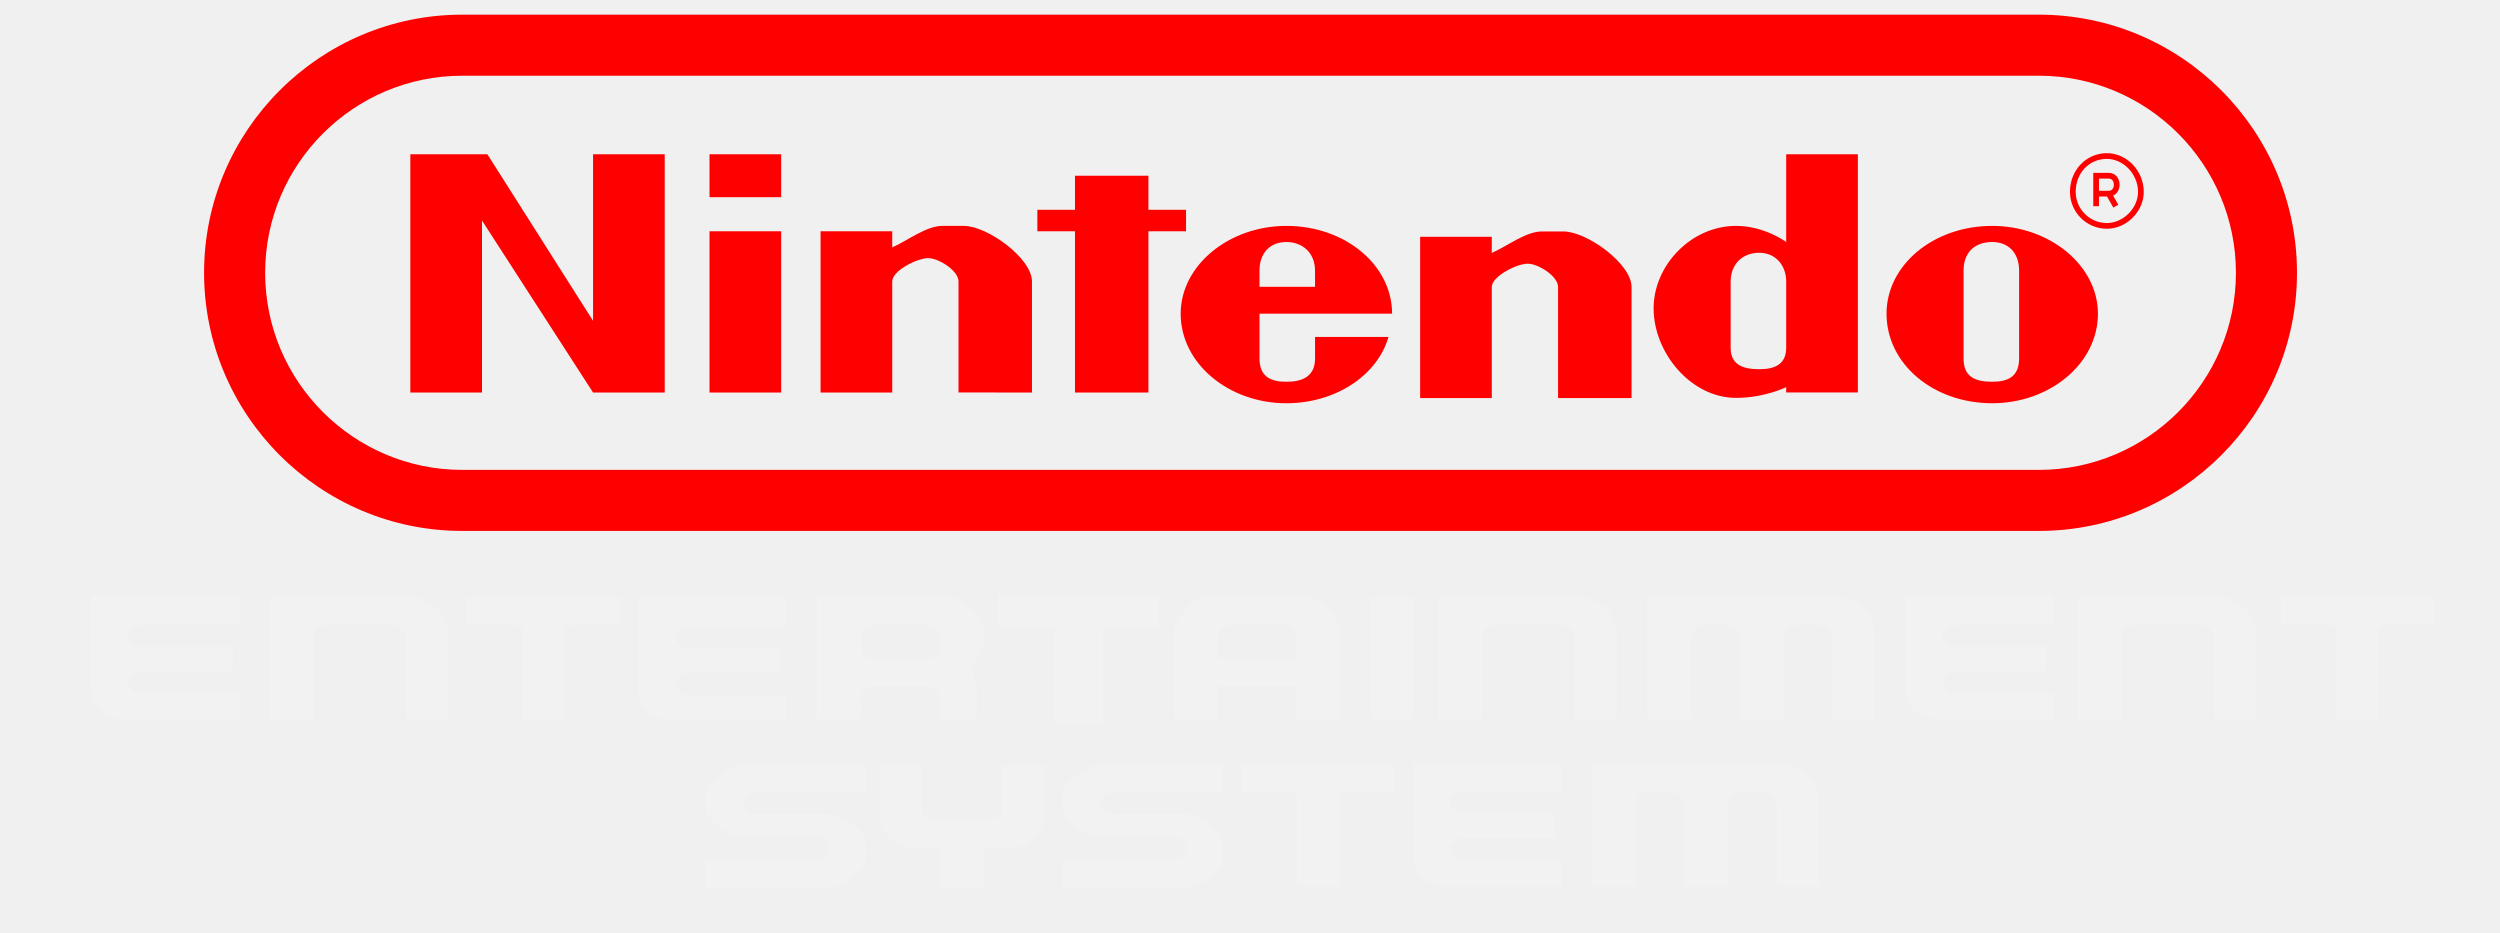
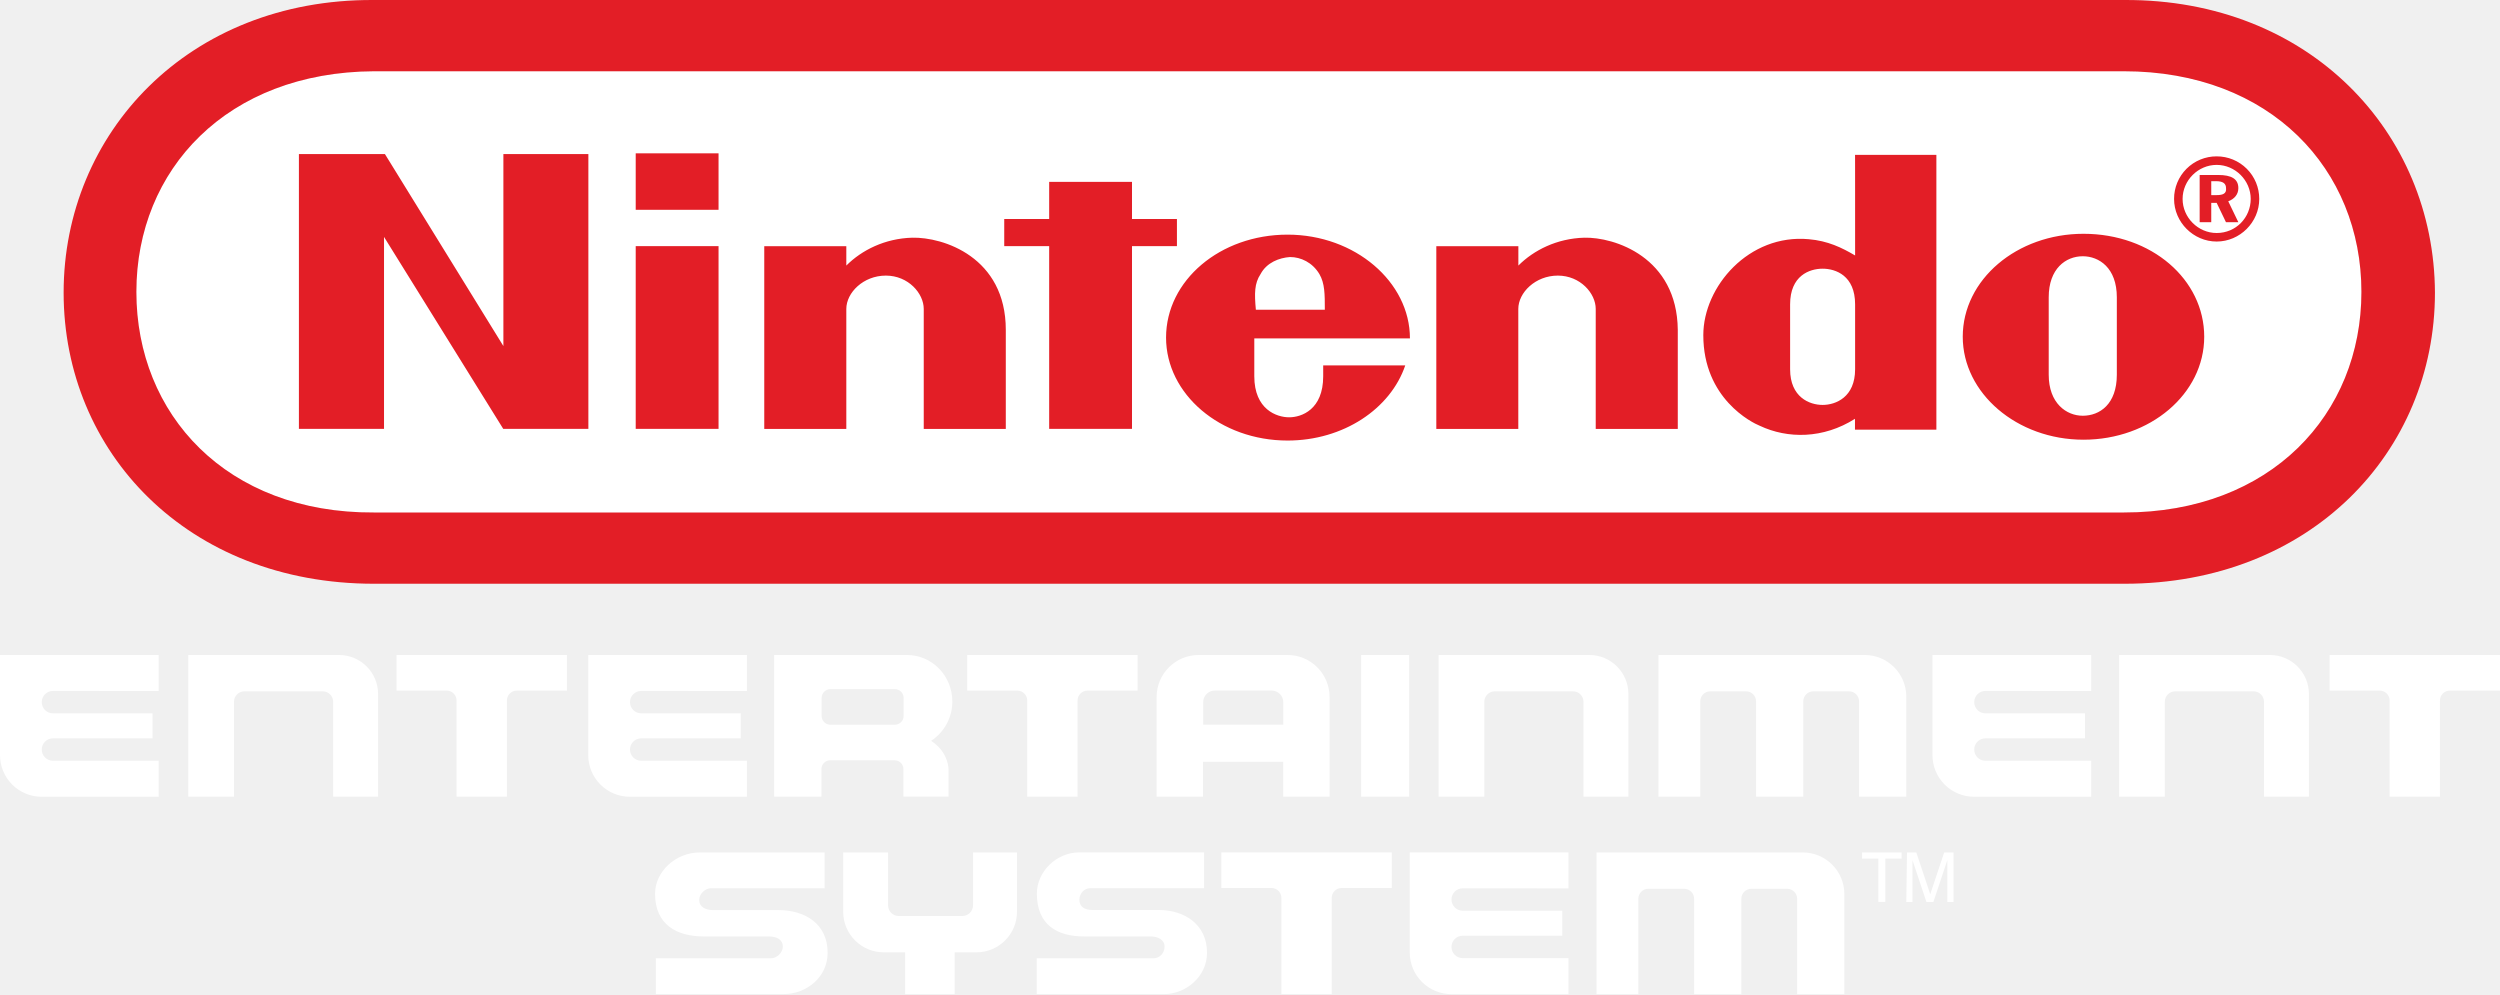
- <svg xmlns="http://www.w3.org/2000/svg" xmlns:ns1="http://www.openswatchbook.org/uri/2009/osb" width="341.155" height="127.229" viewBox="-0.501 0 341.155 127.229" xml:space="preserve">
-   <defs>
-     <linearGradient id="b">
-       <stop style="stop-color:#000;stop-opacity:1" offset="0" />
-       <stop style="stop-color:#000;stop-opacity:0" offset="1" />
-     </linearGradient>
-     <linearGradient id="a" ns1:paint="solid">
-       <stop style="stop-color:#000;stop-opacity:1" offset="0" />
-     </linearGradient>
-   </defs>
-   <path d="M277.724 72.452H62.576c-19.423 0-35.228-15.803-35.228-35.227C27.348 17.801 43.154 2 62.576 2h215.146c19.426 0 35.229 15.802 35.229 35.226-.001 19.423-15.802 35.226-35.227 35.226zM62.576 10.333c-14.829 0-26.895 12.064-26.895 26.895 0 14.828 12.065 26.894 26.895 26.894h215.146c14.827 0 26.896-12.065 26.896-26.894 0-14.83-12.067-26.895-26.896-26.895H62.576Z" style="fill:red" />
-   <path d="M90.208 53.562V21.047h-9.779v22.735L66.006 21.047H55.494v32.515h9.779V30.093l15.155 23.469zM106.099 53.562V31.56h-9.778v22.002zM106.099 26.914v-5.867h-9.778v5.867zM140.324 53.562V38.403c0-3.178-6.112-7.578-9.289-7.578H128.1c-2.199 0-4.645 1.956-6.845 2.934V31.56h-9.779v22.002h9.779V38.403c0-1.467 3.422-3.178 4.89-3.178 1.467 0 4.155 1.711 4.155 3.178v15.158l10.024.001zM222.144 54.319V39.162c0-3.179-6.109-7.578-9.293-7.578h-2.932c-2.201 0-4.646 1.956-6.848 2.933v-2.199h-9.777V54.32h9.777V39.162c0-1.466 3.424-3.179 4.891-3.179s4.154 1.713 4.154 3.179v15.157zM156.215 53.562V31.56h5.134v-2.934h-5.134v-4.645h-10.021v4.645h-5.135v2.934h5.135v22.002zM175.038 30.826c-7.822 0-14.422 5.378-14.422 11.979 0 6.846 6.6 12.223 14.422 12.223 6.846 0 12.469-3.911 13.936-9.045h-10.021v2.934c0 2.445-1.709 3.18-3.91 3.18-2.2 0-3.668-.734-3.668-3.18v-6.111h18.093c-.004-6.601-6.36-11.98-14.43-11.98zm0 2.2c2.201 0 3.912 1.467 3.912 3.912v2.199h-7.578v-2.199c0-2.445 1.467-3.912 3.666-3.912zM271.364 30.826c-8.069 0-14.426 5.378-14.426 11.979 0 6.846 6.354 12.223 14.426 12.223 7.818 0 14.422-5.377 14.422-12.223-.004-6.6-6.603-11.979-14.422-11.979zm0 2.2c2.195 0 3.666 1.467 3.666 3.912v11.978c0 2.444-1.471 3.179-3.666 3.179-2.444 0-3.914-.734-3.914-3.179V36.938c-.002-2.445 1.467-3.912 3.914-3.912zM243.247 21.047v11.979s-2.936-2.2-6.848-2.2c-6.111 0-11.244 5.378-11.244 11.246 0 6.112 5.135 12.224 11.244 12.224 3.912 0 6.848-1.467 6.848-1.467v.732h9.779V21.047Zm-3.668 13.446c2.199 0 3.668 1.712 3.668 3.912v9.045c0 2.201-1.469 2.934-3.668 2.934-2.443 0-3.912-.732-3.912-2.934v-9.045c0-2.2 1.469-3.912 3.912-3.912z" style="fill:red" />
-   <path d="M287.006 29.216a5.043 5.043 0 0 1-5.036-5.035c0-2.959 2.213-5.28 5.036-5.28 2.729 0 5.036 2.417 5.036 5.28 0 2.681-2.35 5.035-5.036 5.035zm0-9.533c-2.427 0-4.253 1.934-4.253 4.5a4.26 4.26 0 0 0 4.253 4.254c2.229 0 4.254-2.028 4.254-4.254 0-2.399-1.984-4.5-4.254-4.5zm.884 6.647-.863-1.515h-1.096v1.321h-.779V21.59h2.104c.979 0 1.488.813 1.488 1.613 0 .615-.303 1.238-.885 1.492l.711 1.248zm-1.959-2.294h1.321c.22 0 .396-.079.521-.235a.973.973 0 0 0 .188-.597c0-.311-.151-.832-.709-.832h-1.321z" style="fill:red" transform="translate(0 2)" />
-   <path d="M51.827 99.231v-14.18c0-2.688-2.689-5.379-5.378-5.379H25.914v19.56h6.357v-13.2c0-.979.732-1.957 1.711-1.957h9.777c.979 0 1.957.979 1.957 1.957v13.199zM221.469 99.231v-14.18c0-2.688-2.688-5.379-5.376-5.379h-20.535v19.56h6.354v-13.2c0-.979.736-1.957 1.713-1.957h9.779c.979 0 1.953.979 1.953 1.957v13.199zM314.327 99.231v-14.18c0-2.688-2.688-5.379-5.379-5.379h-20.535v19.56h6.354v-13.2c0-.979.732-1.957 1.715-1.957h9.775c.979 0 1.955.979 1.955 1.957v13.199zM258.892 99.231v-14.18c0-2.688-2.688-5.379-5.379-5.379h-27.625v19.56h6.357v-13.2c0-.979.73-1.957 1.709-1.957h3.668c.734 0 1.712.979 1.712 1.957v13.199h6.358V86.032c0-.979.73-1.957 1.709-1.957h3.668c.732 0 1.711.979 1.711 1.957v13.199zM21.514 99.231H5.379C2.691 99.231 0 97.521 0 94.833v-15.4h21.513v4.646H7.089c-.732 0-1.711.733-1.711 1.712s.979 1.712 1.711 1.712h13.446v3.911H7.089c-.732 0-1.711.979-1.711 1.712 0 .979.979 1.955 1.711 1.955h14.424zM100.979 99.478H84.843c-2.688 0-5.379-1.711-5.379-4.397V79.677h21.515v4.645H86.553c-.731 0-1.71.734-1.71 1.715 0 .981.979 1.711 1.71 1.711h13.446v3.91H86.553c-.731 0-1.71.979-1.71 1.714 0 .979.979 1.954 1.71 1.954h14.426zM284.907 99.231H268.77c-2.688 0-5.381-1.711-5.381-4.398v-15.4h21.516v4.646h-14.424c-.732 0-1.715.733-1.715 1.712s.979 1.712 1.715 1.712h13.442v3.911h-13.442c-.732 0-1.715.979-1.715 1.712 0 .979.979 1.955 1.715 1.955h14.424v4.153h.002zM54.517 79.675v4.4h6.355c1.712 0 1.712 0 1.712 1.957v13.199h6.111V86.032c0-1.957 0-1.957 1.956-1.957h6.111v-4.4z" style="fill:#f2f2f2;fill-opacity:1;stroke:none;stroke-opacity:1" transform="matrix(.93993 0 0 .85127 11.944 13.73)" />
-   <g style="fill:#f2f2f2;fill-opacity:1;stroke:none;stroke-opacity:1">
-     <path d="M132.197 79.675v4.4h6.355c1.71 0 1.71 0 1.71 1.957v13.199h6.112V86.032c0-1.957 0-1.957 1.957-1.957h6.112v-4.4z" style="fill:#f2f2f2;fill-opacity:1;stroke:none;stroke-opacity:1" transform="matrix(.93993 0 0 .85127 11.944 13.73)" />
-     <path d="M139.761 99.73V86.031c0-.55-.002-.938-.033-1.163-.035-.221-.056-.217-.056-.219a.518.518 0 0 0-.196-.048c-.186-.026-.498-.028-.925-.026h-6.856v-5.402h23.246v5.402l-6.61-.002c-.731-.005-1.183.019-1.311.074-.081.058-.045-.063-.12.308-.024.227-.026.589-.026 1.076V99.73zm-7.064-16.157h5.854c.834.027 1.361-.082 1.873.417.409.546.312 1.065.336 2.041v12.697h5.113V86.031c.027-.967-.079-1.519.39-2.065.549-.471 1.101-.365 2.067-.393h5.611v-3.398h-21.245v3.398zm-.5-3.398v-.5z" style="fill:#f2f2f2;fill-opacity:1;stroke:none;stroke-opacity:1" transform="matrix(.93993 0 0 .85127 11.944 13.73)" />
-   </g>
-   <path d="M317.909 79.675v4.4h6.354c1.713 0 1.713 0 1.713 1.957v13.199h6.11V86.032c0-1.957 0-1.957 1.955-1.957h6.111v-4.4zM105.366 79.675v19.559h6.356v-3.42c0-.979.733-1.959 1.711-1.959h8.068c.979 0 1.711.979 1.711 1.959v3.42h5.379v-5.379c0-.73-.732-1.709-.732-2.688 0-.73 1.711-2.441 1.711-4.396v-1.713c0-1.714-2.689-5.381-4.4-5.381zm8.067 4.4h8.068c.979 0 1.71.979 1.71 1.957v1.71c0 .979-.732 1.713-1.71 1.713h-8.068c-.978 0-1.711-.733-1.711-1.713v-1.71c.001-.976.733-1.957 1.711-1.957zM161.594 79.675c-1.712 0-4.399 3.667-4.399 5.381v14.178h6.354v-5.379h11.489v5.379h6.355V85.056c0-1.714-2.688-5.381-4.646-5.381zm3.667 4.4h8.066c.73 0 1.711.979 1.711 1.957v3.422h-11.489v-3.422c0-.976.734-1.957 1.712-1.957zM191.907 99.231V79.673h-6.11v19.559h6.11z" style="fill:#f2f2f2;fill-opacity:1;stroke:none;stroke-opacity:1" transform="matrix(.93993 0 0 .85127 11.944 13.73)" />
-   <g style="fill:#000;fill-opacity:1;stroke:#000;stroke-opacity:1">
-     <path d="M248.172 121.858v-12.315c0-2.334-2.552-4.671-5.108-4.671h-26.22v16.986h6.031v-11.464c0-.85.695-1.7 1.623-1.7h3.481c.697 0 1.627.85 1.627 1.7v11.462h6.031v-11.462c0-.85.693-1.7 1.623-1.7h3.482c.694 0 1.627.85 1.627 1.7v11.462h5.801z" style="fill:#f2f2f2;fill-opacity:1;stroke:none;stroke-width:.908;stroke-opacity:1" stroke="none" transform="matrix(.9902 0 0 .98021 1.995 1.562)" />
-   </g>
-   <path d="M213.479 126.021h-16.137c-2.688 0-5.377-1.713-5.377-4.397V106.22h21.512v4.646h-14.422c-.732 0-1.713.732-1.713 1.711 0 .979.979 1.712 1.713 1.712h13.443v3.911h-13.443c-.732 0-1.713.979-1.713 1.713 0 .979.979 1.954 1.713 1.954h14.422zM167.017 106.462v4.398h6.355c1.711 0 1.711 0 1.711 1.957v13.199h6.111v-13.199c0-1.957 0-1.957 1.959-1.957h6.109v-4.398zM94.611 106.565c-1.712 0-5.379 2.689-5.379 4.397v2.69c0 1.713 3.667 4.4 5.379 4.4h10.756c.978 0 1.956.979 1.956 1.711 0 .978-.979 1.954-1.956 1.954H89.232v4.399h18.09c1.712 0 5.134-2.688 5.134-4.399v-2.688c0-1.957-3.422-4.646-5.134-4.646H96.566c-.979 0-1.955-.733-1.955-1.713 0-.978.977-1.713 1.955-1.713h15.89v-4.397H94.611ZM146.397 106.565c-1.713 0-5.38 2.689-5.38 4.397v2.69c0 1.713 3.667 4.4 5.38 4.4h10.756c.978 0 1.956.979 1.956 1.711 0 .978-.979 1.954-1.956 1.954h-16.136v4.399h18.091c1.712 0 5.134-2.688 5.134-4.399v-2.688c0-1.957-3.422-4.646-5.134-4.646h-10.757c-.978 0-1.955-.733-1.955-1.713 0-.978.978-1.713 1.955-1.713h15.891v-4.397h-17.845zM114.412 106.565v8.804c0 1.71 2.688 4.399 4.4 4.399h4.398v6.354h6.357v-6.354h4.4c1.71 0 4.4-2.689 4.4-4.399v-8.804h-6.112v7.092c0 .732-.978 1.712-1.956 1.712h-7.822c-.979 0-1.956-.979-1.956-1.712v-7.092z" style="fill:#f2f2f2;fill-opacity:1;stroke:none;stroke-opacity:1" transform="matrix(.93993 0 0 .85127 11.944 13.73)" />
+ <svg xmlns="http://www.w3.org/2000/svg" id="Layer_1" data-name="Layer 1" viewBox="0 0 3839 1526.605" version="1.1">
+   <defs id="defs51" />
+   <path d="M3261.2,787H574.4c-227.1,1.2-365-151-365-338.8s139.1-337.6,365-338.8H3261.2c225.9,0,365,151,365,338.8S3487.2,787,3261.2,787Z" transform="translate(0 0.00525)" style="fill:#fff" id="path2" />
+   <path d="M773,531.4,591.1,236.6H459v422H589.7V363.8l183.1,294.8h130.7v-422H773ZM1807.3,378V336.3h-69v-57H1611.1v57h-69V378h69V658.6h127.2V378ZM976.2,658.6h127.2V378H976.2Zm0-336.4h127.2V235.5H976.2ZM3199.4,359C3097.2,359,3014,429.2,3014,517.1c0,86.7,83.2,158.1,185.4,158.1s185.4-70.2,185.4-158.1C3384.8,429.2,3304.1,359,3199.4,359Zm51.2,216.4c0,45.2-26.2,63-52.3,63-25,0-52.3-19-52.3-63V456.5c0-44,26.2-63,52.3-63,25,0,52.3,17.8,52.3,63V575.4ZM2848.7,392.3c-20.2-11.9-41.7-22.5-71.4-25-91.5-8.3-161.7,72.5-161.7,147.4,0,97.5,74.9,134.4,86.7,139.1,42.8,20.2,97.5,20.2,146.2-10.7v16.7h125v-422H2848.6C2848.7,236.6,2848.7,327,2848.7,392.3Zm0,124.9v49.9c0,42.8-29.7,54.7-49.9,54.7s-49.9-11.9-49.9-54.7V467.3c0-44,29.7-54.7,49.9-54.7S2848.7,423.3,2848.7,467.3ZM1400.6,365c-41.7,1.2-77.2,19-101,42.8V378.1h-126v280.6h126V474.4c0-25,26.2-51.2,60.7-51.2s58.2,27.3,58.2,51.2v184.3h126v-152.2C1544.5,394.7,1448.3,363.8,1400.6,365Zm1032,0c-41.7,1.2-77.2,19-101,42.8V378.1h-126v280.6H2331.5V474.4c0-25,26.2-51.2,60.7-51.2s58.2,27.3,58.2,51.2v184.3h126v-152.2C2575.3,394.7,2478.9,363.8,2432.6,365Zm-267.5,154.6c0-86.7-84.4-159.3-187.9-159.3-103.4,0-186.6,70.2-186.6,158.1,0,86.7,83.2,158.1,186.6,158.1,85.6,0,158.1-48.7,180.7-115.4h-126v16.7c0,51.2-33.3,63-52.3,63s-53.5-11.9-53.5-63V519.6ZM1935.7,420.9c9.5-17.8,28.5-25,45.2-26.2,16.7,0,34.5,8.3,45.2,26.2,8.3,14.3,8.3,30.9,8.3,54.7h-105.9C1926.2,450.6,1926.2,435.2,1935.7,420.9Zm1501.5-132c0-14.3-10.7-20.2-30.9-20.2h-28.5v72.5h17.8V311.5h8.3l14.3,29.7h19l-15.5-32.1C3431.3,305.5,3437.2,298.4,3437.2,288.9Zm-33.3,10.7h-8.3V278.2h7.2c10.7,0,15.5,3.5,15.5,10.7C3419.3,297.3,3413.4,299.6,3403.9,299.6Zm0-59.5A65.168,65.168,0,0,0,3338.5,305.5c0,35.7,29.7,65.4,65.4,65.4s65.4-29.7,65.4-65.4A65.231,65.231,0,0,0,3403.9,240.1Zm0,117.7c-28.5,0-52.3-23.8-52.3-52.3s23.8-52.3,52.3-52.3S3456.2,277,3456.2,305.5C3456.1,334.1,3433.6,357.8,3403.9,357.8ZM3262.4,0H573.2C289.1-1.2,97.7,204.5,97.7,449.4s190.2,447,476.7,447H3262.4c285.3,0,476.7-202.1,476.7-447C3738,203.3,3546.5-1.2,3262.4,0ZM3261.2,787H574.4c-227.1,1.2-365-151-365-338.8s139.1-337.6,365-338.8H3261.2c225.9,0,365,151,365,338.8S3487.2,787,3261.2,787ZM3262.4,0H573.2C289.1-1.2,97.7,204.5,97.7,449.4s190.2,447,476.7,447H3262.4c285.3,0,476.7-202.1,476.7-447C3738,203.3,3546.5-1.2,3262.4,0ZM3261.2,787H574.4c-227.1,1.2-365-151-365-338.8s139.1-337.6,365-338.8H3261.2c225.9,0,365,151,365,338.8S3487.2,787,3261.2,787ZM3262.4,0H573.2C289.1-1.2,97.7,204.5,97.7,449.4s190.2,447,476.7,447H3262.4c285.3,0,476.7-202.1,476.7-447C3738,203.3,3546.5-1.2,3262.4,0ZM3261.2,787H574.4c-227.1,1.2-365-151-365-338.8s139.1-337.6,365-338.8H3261.2c225.9,0,365,151,365,338.8S3487.2,787,3261.2,787Z" transform="translate(0 0.00525)" style="fill:#e31e26" id="path4" />
+   <path d="M1429.8,1137.6h0a71.899,71.899,0,0,0,32.6-60.4c0-39.4-31.1-71.4-69.7-71.4h-203.9v217.6h72.6V1181a13.507,13.507,0,0,1,13.5-13.5h98.9a13.507,13.507,0,0,1,13.5,13.5v42.3h69.3v-41C1456.4,1171.7,1451.9,1152.2,1429.8,1137.6ZM1275.2,1112.9a13.507,13.507,0,0,1-13.5-13.5v-27.7a13.507,13.507,0,0,1,13.5-13.5h98.9a13.507,13.507,0,0,1,13.5,13.5V1099.4a13.507,13.507,0,0,1-13.5,13.5Z" transform="translate(0 0.00525)" style="fill:#fff" id="path6" />
+   <path d="M1977.1,1005.8H1840.7a64.571,64.571,0,0,0-64.6,64.6v153h71.2v-53.6H1970.5v53.6H2041.7v-153A64.571,64.571,0,0,0,1977.1,1005.8Zm-129.5,107v-34.5a17.882,17.882,0,0,1,17.9-17.9H1952.7a17.882,17.882,0,0,1,17.9,17.9v34.5Z" transform="translate(0 0.00525)" style="fill:#fff" id="path8" />
+   <rect x="2090.2" y="1005.805" width="73.7" height="217.6" style="fill:#fff" id="rect10" />
+   <path d="M2440.6,1005.8h-231.5v217.6h70.2V1077.6a16.047,16.047,0,0,1,16-16H2415.6a16.047,16.047,0,0,1,16,16v145.8h69V1065.7A60.026,60.026,0,0,0,2440.6,1005.8Z" transform="translate(0 0.00525)" style="fill:#fff" id="path12" />
+   <path d="M2863.4,1005.8H2546.7v217.6h64.2V1077a15.407,15.407,0,0,1,15.4-15.4h54.9a15.407,15.407,0,0,1,15.4,15.4v26.5h0v119.9h72.5V1077a15.407,15.407,0,0,1,15.4-15.4h54.9a15.407,15.407,0,0,1,15.4,15.4v146.4h72.5V1069.6A63.93,63.93,0,0,0,2863.4,1005.8Z" transform="translate(0 0.00525)" style="fill:#fff" id="path14" />
+   <path d="M3485.6,1005.8h-231.5v217.6h70.2V1077.6a16.047,16.047,0,0,1,16-16H3460.6a16.047,16.047,0,0,1,16,16v145.8h69V1065.7A60.026,60.026,0,0,0,3485.6,1005.8Z" transform="translate(0 0.00525)" style="fill:#fff" id="path16" />
+   <path d="M520.6,1005.8H289.1v217.6h70.2V1077.6a16.047,16.047,0,0,1,16-16H495.6a16.047,16.047,0,0,1,16,16v145.8h69V1065.7A60.026,60.026,0,0,0,520.6,1005.8Z" transform="translate(0 0.00525)" style="fill:#fff" id="path18" />
+   <path d="M243.7,1061.1v-55.3H0v153.7a63.931,63.931,0,0,0,64,64H243.7V1168.2H81.3A17.199,17.199,0,0,1,64.1,1151h0a17.199,17.199,0,0,1,17.2-17.2H234.2v-38.4H81.3a17.199,17.199,0,0,1-17.2-17.2h0a17.199,17.199,0,0,1,17.2-17.2Z" transform="translate(0 0.00525)" style="fill:#fff" id="path20" />
+   <path d="M1147,1061.1v-55.3H903.3v153.7a63.931,63.931,0,0,0,64,64H1147V1168.2H984.6A17.199,17.199,0,0,1,967.4,1151h0a17.199,17.199,0,0,1,17.2-17.2h152.9v-38.4H984.6a17.199,17.199,0,0,1-17.2-17.2h0a17.199,17.199,0,0,1,17.2-17.2Z" transform="translate(0 0.00525)" style="fill:#fff" id="path22" />
+   <path d="M3211.2,1061.1v-55.3H2967.5v153.7a63.931,63.931,0,0,0,64,64h179.7V1168.2H3048.8A17.199,17.199,0,0,1,3031.6,1151h0a17.199,17.199,0,0,1,17.2-17.2h152.9v-38.4H3048.8a17.199,17.199,0,0,1-17.2-17.2h0a17.199,17.199,0,0,1,17.2-17.2L3211.2,1061.1Z" transform="translate(0 0.00525)" style="fill:#fff" id="path24" />
+   <path d="M3839,1005.8h-261.7v54.7h77A15.193,15.193,0,0,1,3669.5,1075.7V1223.4h77.3V1075.7A15.193,15.193,0,0,1,3762,1060.5h77Z" transform="translate(0 0.00525)" style="fill:#fff" id="path26" />
+   <path d="M1746.9,1005.8H1485.2v54.7h77A15.193,15.193,0,0,1,1577.4,1075.7V1223.4H1654.7V1075.7A15.193,15.193,0,0,1,1669.9,1060.5h77l0-54.7Z" transform="translate(0 0.00525)" style="fill:#fff" id="path28" />
+   <path d="M870.5,1005.8H608.9v54.7h77A15.193,15.193,0,0,1,701.1,1075.7V1223.4h77.3V1075.7A15.193,15.193,0,0,1,793.6,1060.5h77v-54.7Z" transform="translate(0 0.00525)" style="fill:#fff" id="path30" />
+   <path d="M1779.9,1397.4H1677.7c-11.9,0-20.2-4.8-20.2-15.6,0-9.6,7.2-17.9,16.7-17.9H1849v-55H1657.6c-35.7,0-65.4,29.9-65.4,63.3,0,47.8,30.9,65.8,72.5,65.8H1766.9c10.7,0,21.4,4.8,21.4,15.6,0,9.6-7.2,17.9-16.7,17.9H1592v55h196.1c32.1,0,65.4-26.3,65.4-63.3C1853.6,1418.9,1817.9,1397.4,1779.9,1397.4Z" transform="translate(0 0.00525)" style="fill:#fff" id="path32" />
+   <path d="M1195,1397.5h-99.9c-11.9,0-21.4-4.8-21.4-15.6,0-9.5,9.5-17.9,17.8-17.9h174.8v-55H1074.9c-38,0-69,29.9-69,63.3,0,47.7,33.3,65.7,74.9,65.7h99.9c11.9,0,21.4,4.8,21.4,15.6,0,9.5-9.5,17.9-17.8,17.9H1007.1v55h196.1C1238.9,1526.5,1270.9,1500.2,1270.9,1463.2,1271.1,1419,1236.6,1397.5,1195,1397.5Z" transform="translate(0 0.00525)" style="fill:#fff" id="path34" />
+   <path d="M2768.3,1309H2451.6v217.6h64.2V1380.2a15.407,15.407,0,0,1,15.4-15.4h54.9a15.407,15.407,0,0,1,15.4,15.4v26.5h0v119.9h72.5V1380.2a15.407,15.407,0,0,1,15.4-15.4h54.9a15.407,15.407,0,0,1,15.4,15.4v146.4h72.5V1372.8A63.93,63.93,0,0,0,2768.3,1309Z" transform="translate(0 0.00525)" style="fill:#fff" id="path36" />
+   <path d="M1560,1309H1494.2V1390.2a16.41,16.41,0,0,1-16.4,16.4H1380.1a16.41,16.41,0,0,1-16.4-16.4V1309h-68.9v91.1A62.309,62.309,0,0,0,1357.1,1462.4h32.8v64.2H1466v-64.2h33.4a62.309,62.309,0,0,0,62.3-62.3V1309Z" transform="translate(0 0.00525)" style="fill:#fff" id="path38" />
+   <path d="M2408.5,1364.2V1308.9H2164.8v153.7a63.931,63.931,0,0,0,64,64h179.7V1471.3H2246.1a17.199,17.199,0,0,1-17.2-17.2h0a17.199,17.199,0,0,1,17.2-17.2H2399v-38.4H2246.1a17.199,17.199,0,0,1-17.2-17.2h0a17.199,17.199,0,0,1,17.2-17.2l162.4.1Z" transform="translate(0 0.00525)" style="fill:#fff" id="path40" />
+   <path d="M2920.1,1309v9.5h-25V1385h-10.7v-66.5h-25V1309Z" transform="translate(0 0.00525)" style="fill:#fff" id="path42" />
+   <path d="M2928.4,1309H2942.7l21.4,64.2L2985.5,1309h14.3v76.1h-9.5v-64.2l-21.4,64.2H2958.2l-21.4-64.2v64.2h-9.5L2928.4,1309Z" transform="translate(0 0.00525)" style="fill:#fff" id="path44" />
+   <path d="M2137.2,1308.9H1875.5v54.7h77A15.193,15.193,0,0,1,1967.7,1378.8v147.7H2045v-147.7A15.193,15.193,0,0,1,2060.2,1363.6h77Z" transform="translate(0 0.00525)" style="fill:#fff" id="path46" />
</svg>
